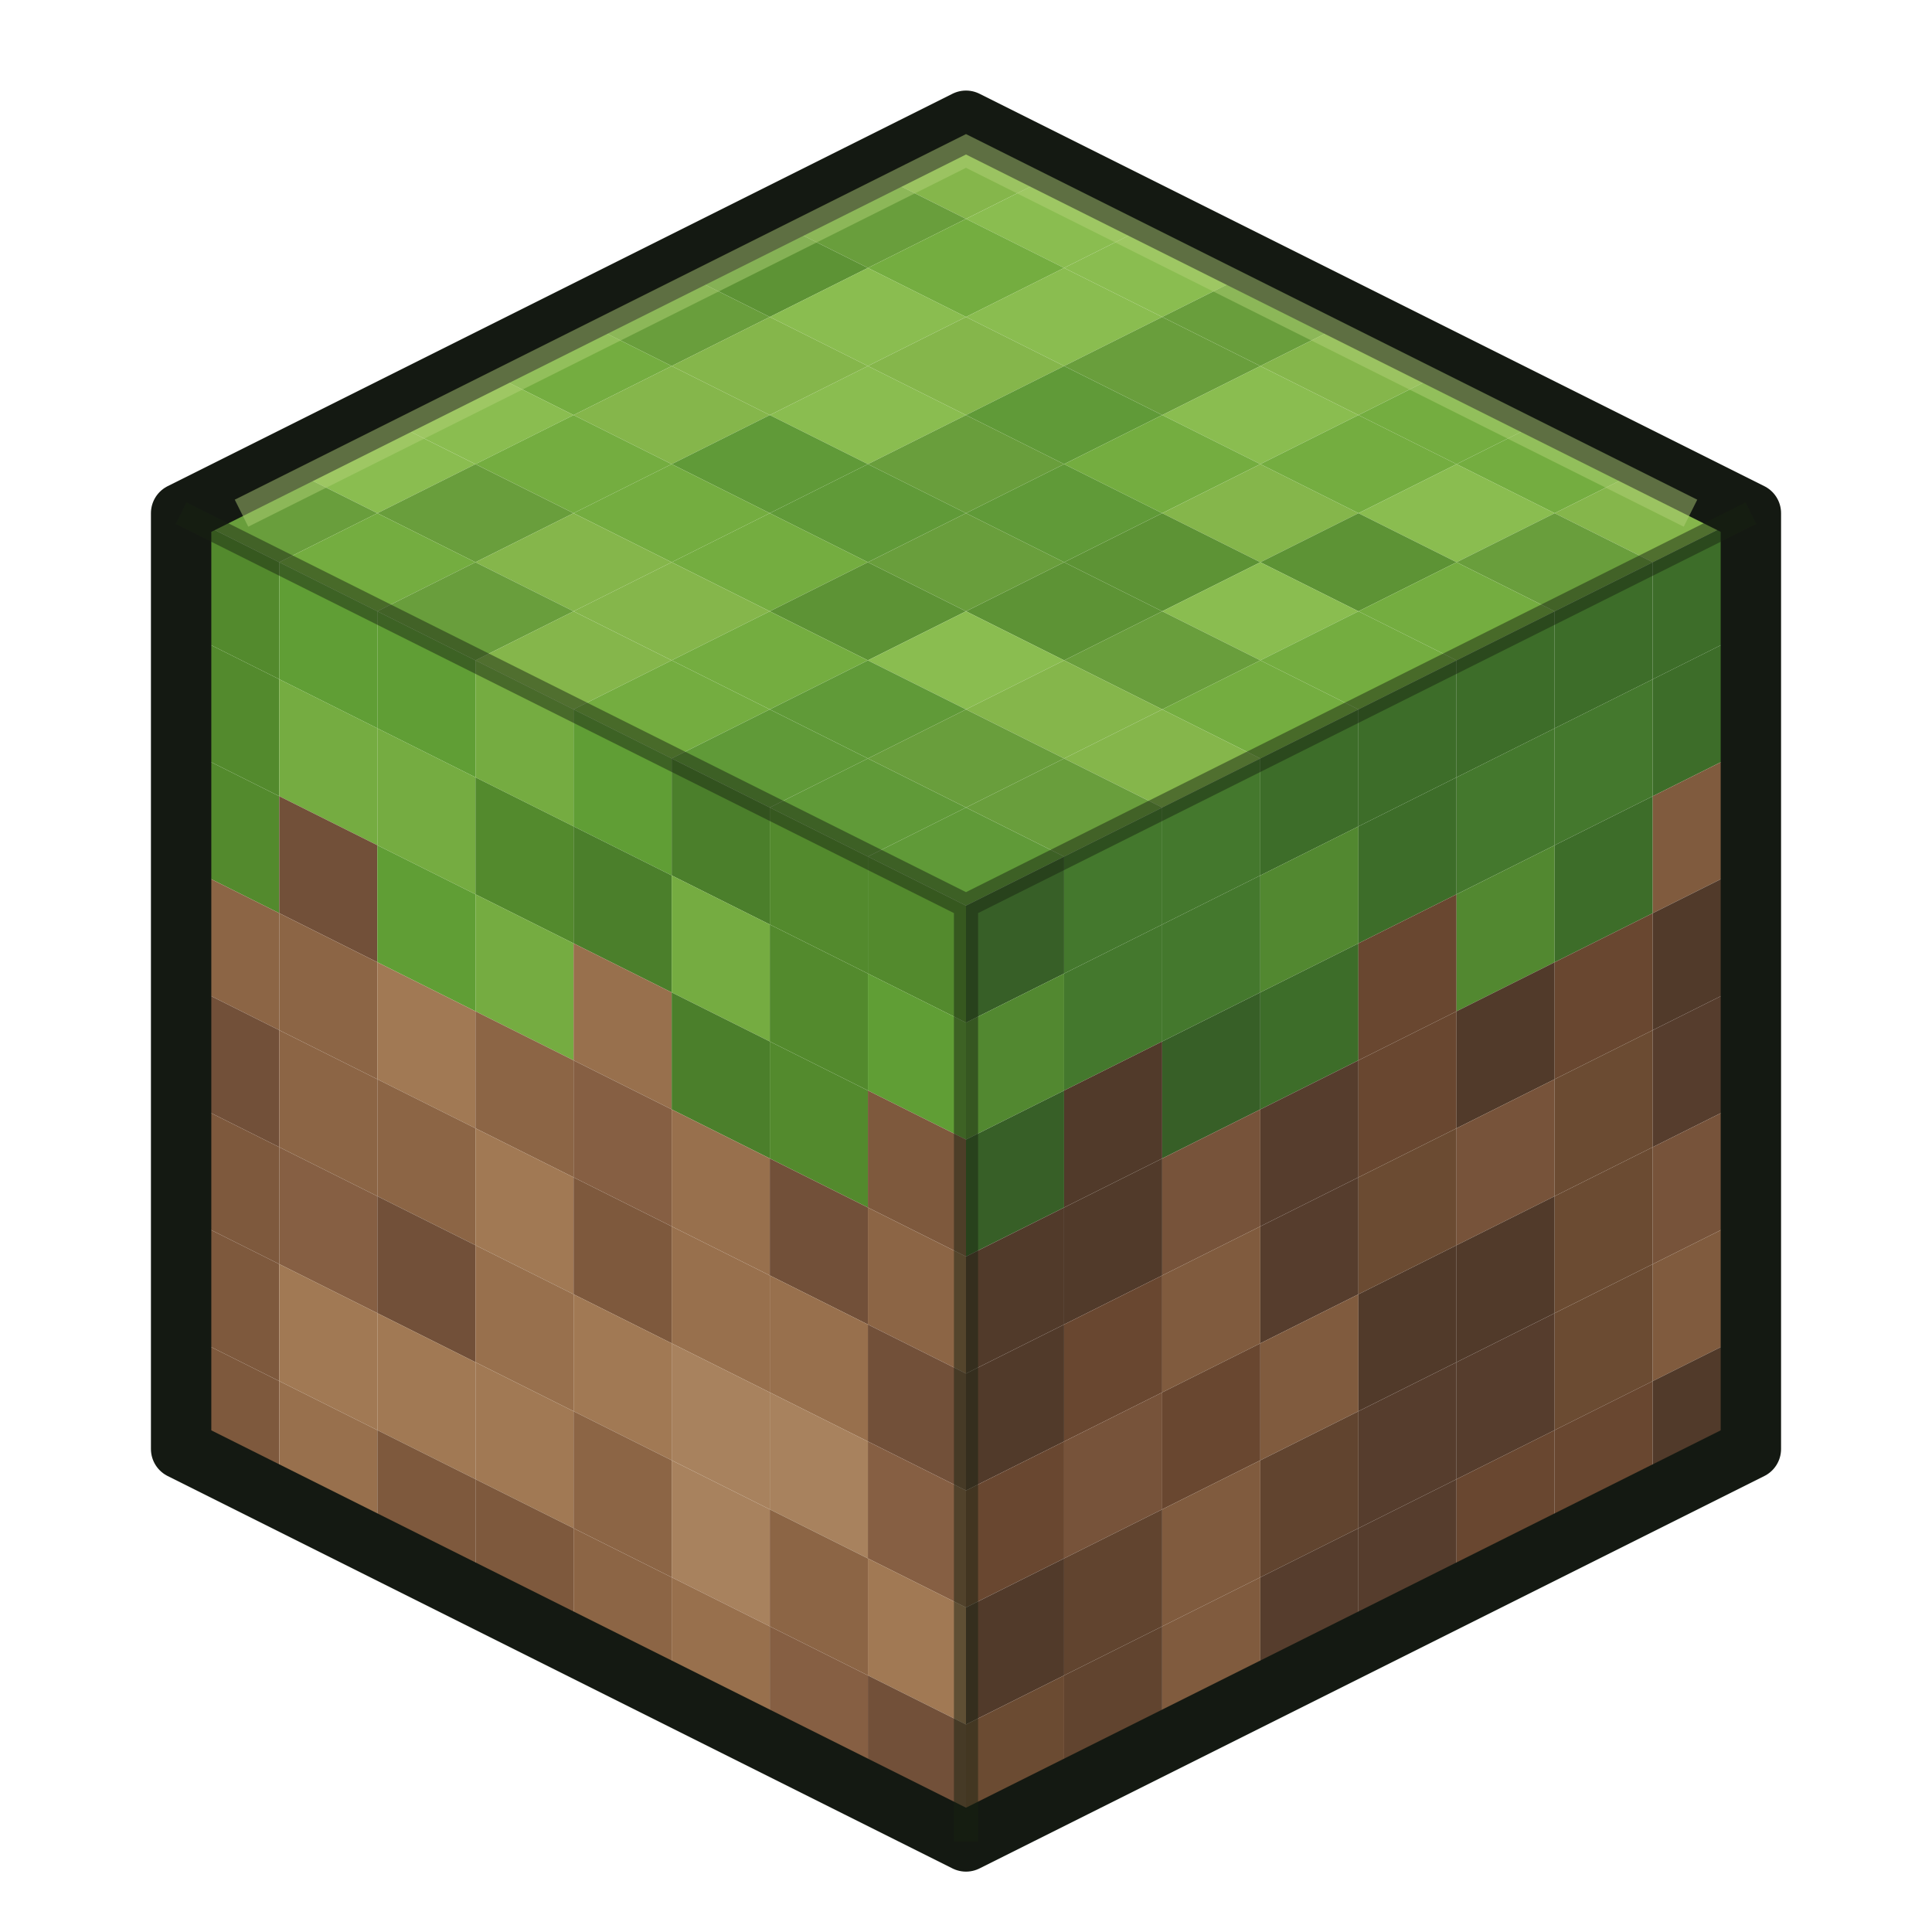
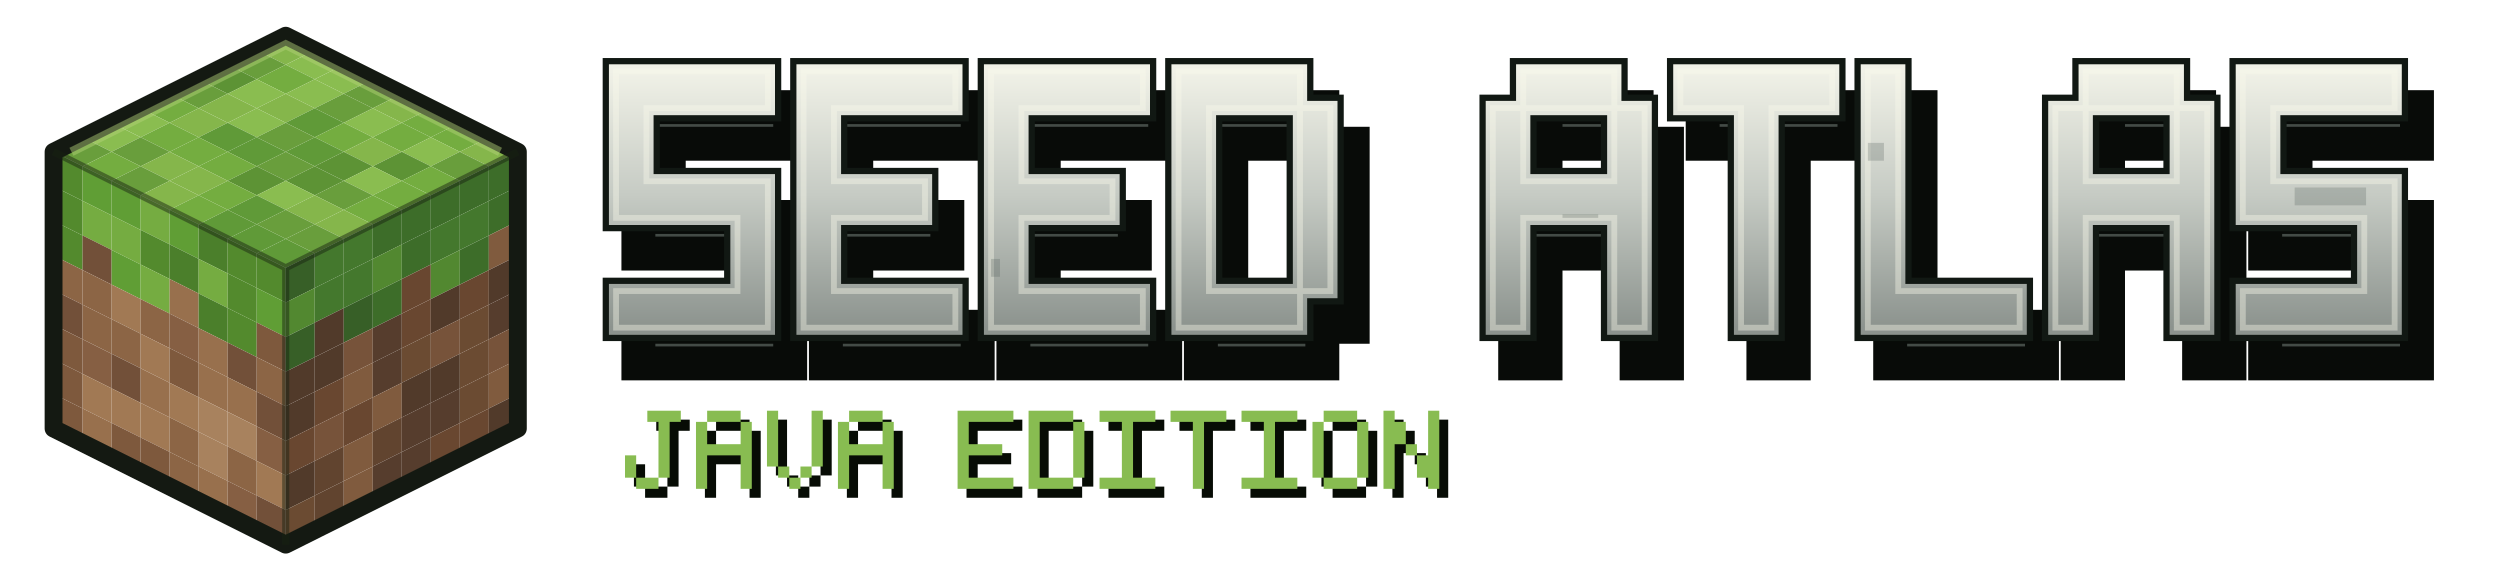
- <svg xmlns="http://www.w3.org/2000/svg" viewBox="0 0 64 64" role="img" aria-labelledby="icon-title">
+ <svg xmlns="http://www.w3.org/2000/svg" viewBox="0 0 280 64" role="img" aria-labelledby="logo-title">
+   <defs>
+     <linearGradient id="stone" x1="0" y1="0" x2="0" y2="1">
+       <stop stop-color="#f0f1e7" />
+       <stop offset=".48" stop-color="#c6cbc4" />
+       <stop offset="1" stop-color="#8c938e" />
+     </linearGradient>
+     <clipPath id="letter-face">
+       <path d="M69 8L86 8L86 12.1L72.4 12.1L72.4 20.3L86 20.3L86 36.7L69 36.7L69 32.6L82.6 32.6L82.6 24.4L69 24.4ZM90 8L107 8L107 12.1L93.4 12.1L93.4 20.3L103.6 20.3L103.6 24.4L93.4 24.4L93.4 32.6L107 32.6L107 36.7L90 36.7ZM111 8L128 8L128 12.1L114.4 12.1L114.4 20.3L124.6 20.3L124.6 24.4L114.4 24.4L114.4 32.6L128 32.6L128 36.7L111 36.7ZM132 8L145.6 8L145.6 12.1L149 12.1L149 32.6L145.6 32.6L145.6 36.7L132 36.7ZM135.4 12.1L135.4 32.6L145.6 32.6L145.6 12.1ZM170.6 8L180.8 8L180.8 12.1L184.2 12.1L184.2 36.7L180.8 36.7L180.8 24.4L170.6 24.4L170.6 36.7L167.2 36.7L167.2 12.1L170.6 12.1ZM170.6 12.1L170.6 20.3L180.8 20.3L180.8 12.1ZM188.2 8L205.2 8L205.2 12.1L198.4 12.1L198.4 36.7L195 36.7L195 12.1L188.2 12.1ZM209.2 8L212.6 8L212.6 32.6L226.2 32.6L226.2 36.7L209.2 36.7ZM233.6 8L243.8 8L243.8 12.1L247.2 12.1L247.2 36.7L243.8 36.7L243.8 24.4L233.6 24.4L233.6 36.7L230.2 36.7L230.2 12.1L233.6 12.1ZM233.6 12.1L233.6 20.3L243.8 20.3L243.8 12.1ZM251.2 8L268.2 8L268.2 12.1L254.6 12.1L254.6 20.3L268.2 20.3L268.2 36.7L251.2 36.7L251.2 32.6L264.8 32.6L264.8 24.4L251.2 24.4Z" fill-rule="evenodd" />
+     </clipPath>
+   </defs>
  <g shape-rendering="geometricPrecision">
    <polygon points="32,4 35.25,5.625 32,7.25 28.75,5.625" fill="#85b64b" />
    <polygon points="35.25,5.625 38.5,7.25 35.25,8.875 32,7.25" fill="#8abd50" />
    <polygon points="38.5,7.25 41.75,8.875 38.5,10.5 35.25,8.875" fill="#8abd50" />
    <polygon points="41.75,8.875 45,10.5 41.75,12.125 38.5,10.5" fill="#699e3c" />
    <polygon points="45,10.5 48.25,12.125 45,13.75 41.75,12.125" fill="#85b64b" />
    <polygon points="48.25,12.125 51.5,13.75 48.25,15.375 45,13.75" fill="#74ad40" />
    <polygon points="51.5,13.75 54.75,15.375 51.5,17 48.25,15.375" fill="#74ad40" />
    <polygon points="54.75,15.375 58,17 54.75,18.625 51.5,17" fill="#85b64b" />
    <polygon points="28.75,5.625 32,7.25 28.75,8.875 25.5,7.25" fill="#699e3c" />
    <polygon points="32,7.25 35.25,8.875 32,10.5 28.75,8.875" fill="#74ad40" />
    <polygon points="35.25,8.875 38.5,10.5 35.25,12.125 32,10.5" fill="#8abd50" />
    <polygon points="38.5,10.5 41.75,12.125 38.5,13.75 35.25,12.125" fill="#699e3c" />
    <polygon points="41.75,12.125 45,13.75 41.75,15.375 38.5,13.75" fill="#8abd50" />
    <polygon points="45,13.75 48.25,15.375 45,17 41.75,15.375" fill="#74ad40" />
    <polygon points="48.25,15.375 51.5,17 48.25,18.625 45,17" fill="#8abd50" />
    <polygon points="51.5,17 54.75,18.625 51.5,20.25 48.25,18.625" fill="#699e3c" />
    <polygon points="25.5,7.25 28.75,8.875 25.5,10.5 22.25,8.875" fill="#5d9335" />
    <polygon points="28.75,8.875 32,10.5 28.75,12.125 25.5,10.5" fill="#8abd50" />
    <polygon points="32,10.5 35.25,12.125 32,13.75 28.75,12.125" fill="#85b64b" />
    <polygon points="35.25,12.125 38.5,13.75 35.25,15.375 32,13.75" fill="#609a38" />
    <polygon points="38.5,13.75 41.75,15.375 38.5,17 35.25,15.375" fill="#74ad40" />
    <polygon points="41.75,15.375 45,17 41.75,18.625 38.5,17" fill="#85b64b" />
    <polygon points="45,17 48.25,18.625 45,20.25 41.75,18.625" fill="#5d9335" />
    <polygon points="48.25,18.625 51.5,20.25 48.25,21.875 45,20.25" fill="#74ad40" />
    <polygon points="22.25,8.875 25.5,10.5 22.25,12.125 19,10.5" fill="#699e3c" />
    <polygon points="25.5,10.5 28.75,12.125 25.5,13.75 22.25,12.125" fill="#85b64b" />
    <polygon points="28.75,12.125 32,13.75 28.75,15.375 25.5,13.75" fill="#8abd50" />
    <polygon points="32,13.75 35.25,15.375 32,17 28.75,15.375" fill="#699e3c" />
    <polygon points="35.25,15.375 38.5,17 35.25,18.625 32,17" fill="#609a38" />
    <polygon points="38.5,17 41.75,18.625 38.5,20.25 35.25,18.625" fill="#5d9335" />
    <polygon points="41.75,18.625 45,20.25 41.75,21.875 38.5,20.25" fill="#8abd50" />
    <polygon points="45,20.25 48.25,21.875 45,23.5 41.75,21.875" fill="#74ad40" />
    <polygon points="19,10.5 22.25,12.125 19,13.75 15.75,12.125" fill="#74ad40" />
    <polygon points="22.25,12.125 25.5,13.75 22.25,15.375 19,13.75" fill="#85b64b" />
    <polygon points="25.5,13.75 28.75,15.375 25.5,17 22.25,15.375" fill="#609a38" />
    <polygon points="28.75,15.375 32,17 28.75,18.625 25.5,17" fill="#609a38" />
    <polygon points="32,17 35.25,18.625 32,20.25 28.75,18.625" fill="#699e3c" />
    <polygon points="35.25,18.625 38.5,20.25 35.25,21.875 32,20.25" fill="#5d9335" />
    <polygon points="38.5,20.25 41.75,21.875 38.5,23.5 35.25,21.875" fill="#699e3c" />
    <polygon points="41.75,21.875 45,23.5 41.75,25.125 38.5,23.5" fill="#74ad40" />
    <polygon points="15.75,12.125 19,13.75 15.75,15.375 12.5,13.75" fill="#8abd50" />
    <polygon points="19,13.75 22.25,15.375 19,17 15.75,15.375" fill="#74ad40" />
    <polygon points="22.25,15.375 25.5,17 22.25,18.625 19,17" fill="#74ad40" />
    <polygon points="25.5,17 28.75,18.625 25.5,20.25 22.25,18.625" fill="#74ad40" />
    <polygon points="28.75,18.625 32,20.25 28.75,21.875 25.5,20.25" fill="#5d9335" />
    <polygon points="32,20.25 35.25,21.875 32,23.5 28.75,21.875" fill="#8abd50" />
    <polygon points="35.25,21.875 38.5,23.5 35.25,25.125 32,23.5" fill="#85b64b" />
    <polygon points="38.5,23.5 41.75,25.125 38.5,26.75 35.25,25.125" fill="#85b64b" />
    <polygon points="12.5,13.75 15.75,15.375 12.5,17 9.25,15.375" fill="#8abd50" />
    <polygon points="15.75,15.375 19,17 15.75,18.625 12.5,17" fill="#699e3c" />
    <polygon points="19,17 22.25,18.625 19,20.25 15.75,18.625" fill="#85b64b" />
    <polygon points="22.25,18.625 25.5,20.25 22.25,21.875 19,20.25" fill="#85b64b" />
    <polygon points="25.5,20.25 28.75,21.875 25.5,23.5 22.25,21.875" fill="#74ad40" />
    <polygon points="28.75,21.875 32,23.5 28.75,25.125 25.5,23.5" fill="#609a38" />
    <polygon points="32,23.5 35.25,25.125 32,26.75 28.75,25.125" fill="#699e3c" />
    <polygon points="35.25,25.125 38.5,26.75 35.25,28.375 32,26.75" fill="#699e3c" />
    <polygon points="9.25,15.375 12.5,17 9.25,18.625 6,17" fill="#699e3c" />
    <polygon points="12.5,17 15.75,18.625 12.5,20.25 9.25,18.625" fill="#74ad40" />
    <polygon points="15.75,18.625 19,20.25 15.75,21.875 12.5,20.25" fill="#699e3c" />
    <polygon points="19,20.25 22.25,21.875 19,23.5 15.75,21.875" fill="#85b64b" />
    <polygon points="22.25,21.875 25.5,23.5 22.25,25.125 19,23.5" fill="#74ad40" />
    <polygon points="25.5,23.5 28.75,25.125 25.5,26.75 22.25,25.125" fill="#609a38" />
    <polygon points="28.75,25.125 32,26.75 28.75,28.375 25.5,26.75" fill="#609a38" />
    <polygon points="32,26.75 35.25,28.375 32,30 28.75,28.375" fill="#609a38" />
    <polygon points="6,17 9.25,18.625 9.25,22.5 6,20.875" fill="#538a2d" />
    <polygon points="9.25,18.625 12.5,20.25 12.5,24.125 9.25,22.5" fill="#609e35" />
    <polygon points="12.5,20.25 15.75,21.875 15.75,25.75 12.5,24.125" fill="#609e35" />
    <polygon points="15.75,21.875 19,23.5 19,27.375 15.75,25.75" fill="#75ac41" />
    <polygon points="19,23.5 22.25,25.125 22.25,29 19,27.375" fill="#609e35" />
    <polygon points="22.25,25.125 25.5,26.75 25.5,30.625 22.25,29" fill="#4b7f2b" />
    <polygon points="25.5,26.75 28.75,28.375 28.75,32.25 25.5,30.625" fill="#538a2d" />
    <polygon points="28.75,28.375 32,30 32,33.875 28.75,32.25" fill="#538a2d" />
    <polygon points="6,20.875 9.25,22.5 9.25,26.375 6,24.75" fill="#538a2d" />
    <polygon points="9.25,22.5 12.5,24.125 12.5,28 9.25,26.375" fill="#75ac41" />
    <polygon points="12.5,24.125 15.75,25.75 15.75,29.625 12.5,28" fill="#75ac41" />
    <polygon points="15.75,25.75 19,27.375 19,31.25 15.75,29.625" fill="#538a2d" />
    <polygon points="19,27.375 22.25,29 22.25,32.875 19,31.25" fill="#4b7f2b" />
    <polygon points="22.25,29 25.5,30.625 25.5,34.5 22.25,32.875" fill="#75ac41" />
    <polygon points="25.5,30.625 28.75,32.25 28.75,36.125 25.5,34.5" fill="#538a2d" />
    <polygon points="28.75,32.25 32,33.875 32,37.75 28.75,36.125" fill="#609e35" />
    <polygon points="6,24.75 9.25,26.375 9.25,30.25 6,28.625" fill="#538a2d" />
    <polygon points="9.25,26.375 12.5,28 12.5,31.875 9.25,30.25" fill="#725039" />
    <polygon points="12.5,28 15.75,29.625 15.75,33.5 12.5,31.875" fill="#609e35" />
    <polygon points="15.75,29.625 19,31.25 19,35.125 15.75,33.5" fill="#75ac41" />
    <polygon points="19,31.25 22.25,32.875 22.25,36.75 19,35.125" fill="#98704d" />
    <polygon points="22.25,32.875 25.5,34.5 25.5,38.375 22.25,36.75" fill="#4b7f2b" />
    <polygon points="25.5,34.5 28.75,36.125 28.75,40 25.5,38.375" fill="#538a2d" />
    <polygon points="28.75,36.125 32,37.75 32,41.625 28.75,40" fill="#7e593d" />
    <polygon points="6,28.625 9.25,30.25 9.25,34.125 6,32.5" fill="#8c6545" />
    <polygon points="9.25,30.25 12.5,31.875 12.5,35.75 9.25,34.125" fill="#8c6545" />
    <polygon points="12.5,31.875 15.75,33.5 15.75,37.375 12.5,35.75" fill="#a17954" />
    <polygon points="15.75,33.5 19,35.125 19,39 15.75,37.375" fill="#8c6545" />
    <polygon points="19,35.125 22.25,36.75 22.25,40.625 19,39" fill="#865f43" />
    <polygon points="22.25,36.75 25.5,38.375 25.5,42.25 22.25,40.625" fill="#98704d" />
    <polygon points="25.5,38.375 28.75,40 28.75,43.875 25.5,42.25" fill="#725039" />
    <polygon points="28.75,40 32,41.625 32,45.5 28.75,43.875" fill="#8c6545" />
    <polygon points="6,32.5 9.25,34.125 9.25,38 6,36.375" fill="#725039" />
    <polygon points="9.25,34.125 12.5,35.75 12.5,39.625 9.25,38" fill="#8c6545" />
    <polygon points="12.5,35.75 15.75,37.375 15.75,41.25 12.5,39.625" fill="#8c6545" />
    <polygon points="15.75,37.375 19,39 19,42.875 15.75,41.25" fill="#a17954" />
    <polygon points="19,39 22.25,40.625 22.25,44.5 19,42.875" fill="#7e593d" />
    <polygon points="22.25,40.625 25.5,42.25 25.5,46.125 22.25,44.5" fill="#98704d" />
    <polygon points="25.5,42.25 28.75,43.875 28.75,47.75 25.5,46.125" fill="#98704d" />
    <polygon points="28.75,43.875 32,45.5 32,49.375 28.75,47.75" fill="#725039" />
    <polygon points="6,36.375 9.25,38 9.25,41.875 6,40.25" fill="#7e593d" />
    <polygon points="9.25,38 12.5,39.625 12.5,43.5 9.25,41.875" fill="#865f43" />
    <polygon points="12.5,39.625 15.75,41.25 15.75,45.125 12.5,43.5" fill="#725039" />
    <polygon points="15.75,41.25 19,42.875 19,46.75 15.75,45.125" fill="#98704d" />
    <polygon points="19,42.875 22.25,44.5 22.25,48.375 19,46.75" fill="#a17954" />
    <polygon points="22.25,44.5 25.5,46.125 25.5,50 22.25,48.375" fill="#a8825e" />
    <polygon points="25.5,46.125 28.75,47.75 28.75,51.625 25.5,50" fill="#a8825e" />
    <polygon points="28.75,47.75 32,49.375 32,53.25 28.75,51.625" fill="#865f43" />
    <polygon points="6,40.25 9.25,41.875 9.25,45.75 6,44.125" fill="#7e593d" />
    <polygon points="9.25,41.875 12.5,43.5 12.5,47.375 9.25,45.75" fill="#a17954" />
    <polygon points="12.5,43.5 15.75,45.125 15.75,49 12.5,47.375" fill="#a17954" />
    <polygon points="15.75,45.125 19,46.75 19,50.625 15.75,49" fill="#a17954" />
    <polygon points="19,46.75 22.25,48.375 22.25,52.25 19,50.625" fill="#8c6545" />
    <polygon points="22.25,48.375 25.5,50 25.5,53.875 22.25,52.25" fill="#a8825e" />
    <polygon points="25.5,50 28.75,51.625 28.75,55.5 25.5,53.875" fill="#8c6545" />
    <polygon points="28.75,51.625 32,53.25 32,57.125 28.75,55.5" fill="#a17954" />
    <polygon points="6,44.125 9.25,45.75 9.25,49.625 6,48" fill="#7e593d" />
    <polygon points="9.25,45.75 12.5,47.375 12.5,51.25 9.25,49.625" fill="#98704d" />
    <polygon points="12.5,47.375 15.75,49 15.75,52.875 12.5,51.25" fill="#7e593d" />
    <polygon points="15.75,49 19,50.625 19,54.5 15.75,52.875" fill="#7e593d" />
    <polygon points="19,50.625 22.25,52.25 22.25,56.125 19,54.5" fill="#8c6545" />
    <polygon points="22.25,52.25 25.5,53.875 25.5,57.75 22.25,56.125" fill="#98704d" />
    <polygon points="25.5,53.875 28.75,55.5 28.75,59.375 25.5,57.75" fill="#865f43" />
    <polygon points="28.75,55.5 32,57.125 32,61 28.75,59.375" fill="#725039" />
    <polygon points="32,30 35.25,28.375 35.25,32.25 32,33.875" fill="#375f27" />
    <polygon points="35.25,28.375 38.5,26.75 38.5,30.625 35.25,32.25" fill="#44782d" />
    <polygon points="38.5,26.75 41.75,25.125 41.75,29 38.5,30.625" fill="#44782d" />
    <polygon points="41.75,25.125 45,23.5 45,27.375 41.75,29" fill="#3d6d29" />
    <polygon points="45,23.5 48.25,21.875 48.25,25.75 45,27.375" fill="#3d6d29" />
    <polygon points="48.25,21.875 51.5,20.25 51.5,24.125 48.25,25.75" fill="#3d6d29" />
    <polygon points="51.5,20.25 54.75,18.625 54.75,22.5 51.5,24.125" fill="#3d6d29" />
    <polygon points="54.75,18.625 58,17 58,20.875 54.75,22.5" fill="#3d6d29" />
    <polygon points="32,33.875 35.25,32.25 35.25,36.125 32,37.75" fill="#528830" />
    <polygon points="35.25,32.25 38.5,30.625 38.5,34.5 35.25,36.125" fill="#44782d" />
    <polygon points="38.5,30.625 41.75,29 41.75,32.875 38.5,34.5" fill="#44782d" />
    <polygon points="41.75,29 45,27.375 45,31.25 41.75,32.875" fill="#528830" />
    <polygon points="45,27.375 48.25,25.75 48.25,29.625 45,31.25" fill="#3d6d29" />
    <polygon points="48.25,25.75 51.5,24.125 51.5,28 48.25,29.625" fill="#44782d" />
    <polygon points="51.5,24.125 54.75,22.5 54.75,26.375 51.5,28" fill="#44782d" />
    <polygon points="54.75,22.5 58,20.875 58,24.75 54.75,26.375" fill="#3d6d29" />
    <polygon points="32,37.75 35.25,36.125 35.25,40 32,41.625" fill="#375f27" />
    <polygon points="35.25,36.125 38.5,34.5 38.5,38.375 35.25,40" fill="#513a2a" />
    <polygon points="38.5,34.5 41.75,32.875 41.75,36.75 38.5,38.375" fill="#375f27" />
    <polygon points="41.75,32.875 45,31.25 45,35.125 41.75,36.75" fill="#3d6d29" />
    <polygon points="45,31.25 48.25,29.625 48.25,33.5 45,35.125" fill="#694730" />
    <polygon points="48.25,29.625 51.5,28 51.5,31.875 48.25,33.5" fill="#528830" />
    <polygon points="51.5,28 54.75,26.375 54.75,30.25 51.5,31.875" fill="#3d6d29" />
    <polygon points="54.75,26.375 58,24.75 58,28.625 54.75,30.25" fill="#805b3e" />
    <polygon points="32,41.625 35.25,40 35.25,43.875 32,45.5" fill="#513a2a" />
    <polygon points="35.25,40 38.5,38.375 38.5,42.25 35.25,43.875" fill="#513a2a" />
    <polygon points="38.5,38.375 41.75,36.75 41.75,40.625 38.5,42.25" fill="#77533a" />
    <polygon points="41.75,36.75 45,35.125 45,39 41.75,40.625" fill="#563d2d" />
    <polygon points="45,35.125 48.25,33.5 48.25,37.375 45,39" fill="#694730" />
    <polygon points="48.25,33.5 51.5,31.875 51.5,35.75 48.25,37.375" fill="#513a2a" />
    <polygon points="51.5,31.875 54.75,30.25 54.75,34.125 51.5,35.75" fill="#694730" />
    <polygon points="54.75,30.25 58,28.625 58,32.5 54.75,34.125" fill="#513a2a" />
    <polygon points="32,45.5 35.25,43.875 35.25,47.75 32,49.375" fill="#513a2a" />
    <polygon points="35.25,43.875 38.5,42.25 38.5,46.125 35.25,47.75" fill="#694730" />
    <polygon points="38.5,42.25 41.75,40.625 41.75,44.5 38.5,46.125" fill="#805b3e" />
    <polygon points="41.75,40.625 45,39 45,42.875 41.75,44.5" fill="#563d2d" />
    <polygon points="45,39 48.25,37.375 48.25,41.25 45,42.875" fill="#6b4b32" />
    <polygon points="48.25,37.375 51.5,35.75 51.5,39.625 48.25,41.25" fill="#77533a" />
    <polygon points="51.5,35.75 54.75,34.125 54.75,38 51.5,39.625" fill="#6b4b32" />
    <polygon points="54.75,34.125 58,32.5 58,36.375 54.75,38" fill="#563d2d" />
    <polygon points="32,49.375 35.25,47.75 35.25,51.625 32,53.25" fill="#694730" />
    <polygon points="35.25,47.75 38.5,46.125 38.5,50 35.25,51.625" fill="#77533a" />
    <polygon points="38.5,46.125 41.75,44.5 41.75,48.375 38.5,50" fill="#694730" />
    <polygon points="41.75,44.5 45,42.875 45,46.75 41.75,48.375" fill="#805b3e" />
    <polygon points="45,42.875 48.25,41.25 48.25,45.125 45,46.75" fill="#513a2a" />
    <polygon points="48.25,41.25 51.5,39.625 51.5,43.5 48.25,45.125" fill="#513a2a" />
    <polygon points="51.5,39.625 54.75,38 54.75,41.875 51.5,43.5" fill="#6b4b32" />
    <polygon points="54.75,38 58,36.375 58,40.25 54.75,41.875" fill="#77533a" />
    <polygon points="32,53.25 35.25,51.625 35.25,55.5 32,57.125" fill="#513a2a" />
    <polygon points="35.25,51.625 38.5,50 38.5,53.875 35.25,55.5" fill="#61442f" />
    <polygon points="38.5,50 41.75,48.375 41.75,52.25 38.5,53.875" fill="#805b3e" />
    <polygon points="41.75,48.375 45,46.75 45,50.625 41.75,52.25" fill="#61442f" />
    <polygon points="45,46.75 48.25,45.125 48.25,49 45,50.625" fill="#563d2d" />
    <polygon points="48.25,45.125 51.5,43.5 51.5,47.375 48.25,49" fill="#563d2d" />
    <polygon points="51.5,43.5 54.75,41.875 54.75,45.75 51.5,47.375" fill="#6b4b32" />
    <polygon points="54.75,41.875 58,40.25 58,44.125 54.75,45.75" fill="#805b3e" />
    <polygon points="32,57.125 35.25,55.5 35.25,59.375 32,61" fill="#6b4b32" />
    <polygon points="35.25,55.5 38.5,53.875 38.5,57.75 35.25,59.375" fill="#61442f" />
    <polygon points="38.5,53.875 41.75,52.25 41.75,56.125 38.5,57.75" fill="#805b3e" />
    <polygon points="41.75,52.25 45,50.625 45,54.5 41.75,56.125" fill="#563d2d" />
    <polygon points="45,50.625 48.25,49 48.25,52.875 45,54.5" fill="#563d2d" />
    <polygon points="48.25,49 51.5,47.375 51.5,51.25 48.25,52.875" fill="#694730" />
    <polygon points="51.5,47.375 54.75,45.75 54.75,49.625 51.5,51.25" fill="#694730" />
    <polygon points="54.75,45.75 58,44.125 58,48 54.75,49.625" fill="#513a2a" />
    <path d="M32 4 58 17V48L32 61 6 48V17Z" fill="none" stroke="#141912" stroke-width="2" stroke-linejoin="round" />
    <path d="M6 17 32 30 58 17M32 30V61" fill="none" stroke="#172312" stroke-opacity=".48" stroke-width=".8" />
    <path d="M8 17 32 5 56 17" fill="none" stroke="#b5d47a" stroke-opacity=".46" stroke-width="1" />
  </g>
+   <path d="M69 8L86 8L86 12.1L72.4 12.1L72.4 20.3L86 20.3L86 36.7L69 36.7L69 32.6L82.6 32.6L82.6 24.4L69 24.4ZM90 8L107 8L107 12.1L93.4 12.1L93.4 20.3L103.6 20.3L103.6 24.4L93.4 24.4L93.4 32.6L107 32.6L107 36.7L90 36.7ZM111 8L128 8L128 12.1L114.4 12.1L114.4 20.3L124.6 20.3L124.6 24.4L114.4 24.4L114.4 32.6L128 32.6L128 36.7L111 36.7ZM132 8L145.6 8L145.6 12.1L149 12.1L149 32.6L145.6 32.6L145.6 36.7L132 36.7ZM135.4 12.1L135.4 32.6L145.6 32.6L145.6 12.1ZM170.6 8L180.8 8L180.8 12.1L184.2 12.1L184.2 36.7L180.8 36.7L180.8 24.4L170.6 24.4L170.6 36.7L167.2 36.7L167.2 12.1L170.6 12.1ZM170.6 12.1L170.6 20.3L180.8 20.3L180.8 12.1ZM188.2 8L205.2 8L205.2 12.1L198.4 12.1L198.4 36.7L195 36.7L195 12.1L188.2 12.1ZM209.2 8L212.6 8L212.6 32.6L226.2 32.6L226.2 36.7L209.2 36.7ZM233.6 8L243.8 8L243.8 12.1L247.2 12.1L247.2 36.7L243.8 36.7L243.8 24.4L233.6 24.4L233.6 36.7L230.2 36.7L230.2 12.1L233.6 12.1ZM233.6 12.1L233.6 20.3L243.8 20.3L243.8 12.1ZM251.2 8L268.2 8L268.2 12.1L254.6 12.1L254.6 20.3L268.2 20.3L268.2 36.7L251.2 36.7L251.2 32.6L264.8 32.6L264.8 24.4L251.2 24.4Z" fill-rule="evenodd" transform="translate(2.5 4)" fill="#434b46" stroke="#080b08" stroke-width="3.8" stroke-linejoin="miter" />
+   <path d="M69 8L86 8L86 12.1L72.4 12.1L72.4 20.3L86 20.3L86 36.7L69 36.7L69 32.6L82.6 32.6L82.6 24.4L69 24.4ZM90 8L107 8L107 12.1L93.4 12.1L93.4 20.3L103.6 20.3L103.6 24.4L93.4 24.4L93.4 32.6L107 32.6L107 36.7L90 36.7ZM111 8L128 8L128 12.1L114.4 12.1L114.4 20.3L124.6 20.3L124.6 24.4L114.4 24.4L114.4 32.6L128 32.6L128 36.7L111 36.7ZM132 8L145.6 8L145.6 12.1L149 12.1L149 32.6L145.6 32.6L145.6 36.7L132 36.7ZM135.4 12.1L135.4 32.6L145.6 32.6L145.6 12.1ZM170.6 8L180.8 8L180.8 12.1L184.2 12.1L184.2 36.7L180.8 36.7L180.8 24.4L170.6 24.4L170.6 36.7L167.2 36.7L167.2 12.1L170.6 12.1ZM170.6 12.1L170.6 20.3L180.8 20.3L180.8 12.1ZM188.2 8L205.2 8L205.2 12.1L198.4 12.1L198.4 36.7L195 36.7L195 12.1L188.2 12.1ZM209.2 8L212.6 8L212.6 32.6L226.2 32.6L226.2 36.7L209.2 36.7ZM233.6 8L243.8 8L243.8 12.1L247.2 12.1L247.2 36.7L243.8 36.7L243.8 24.4L233.6 24.4L233.6 36.7L230.2 36.7L230.2 12.1L233.6 12.1ZM233.6 12.1L233.6 20.3L243.8 20.3L243.8 12.1ZM251.2 8L268.2 8L268.2 12.1L254.6 12.1L254.6 20.3L268.2 20.3L268.2 36.7L251.2 36.7L251.2 32.6L264.8 32.6L264.8 24.4L251.2 24.4Z" fill-rule="evenodd" fill="#111813" stroke="#111813" stroke-width="3" stroke-linejoin="miter" />
+   <path d="M69 8L86 8L86 12.1L72.4 12.1L72.4 20.3L86 20.3L86 36.7L69 36.7L69 32.6L82.6 32.6L82.6 24.4L69 24.4ZM90 8L107 8L107 12.1L93.4 12.1L93.4 20.3L103.6 20.3L103.6 24.4L93.4 24.4L93.4 32.6L107 32.6L107 36.7L90 36.7ZM111 8L128 8L128 12.1L114.4 12.1L114.4 20.3L124.6 20.3L124.6 24.4L114.4 24.4L114.4 32.6L128 32.6L128 36.7L111 36.7ZM132 8L145.6 8L145.6 12.1L149 12.1L149 32.6L145.6 32.6L145.6 36.7L132 36.7ZM135.4 12.1L135.4 32.6L145.6 32.6L145.6 12.1ZM170.6 8L180.8 8L180.8 12.1L184.2 12.1L184.2 36.7L180.8 36.7L180.8 24.4L170.6 24.4L170.6 36.7L167.2 36.7L167.2 12.1L170.6 12.1ZM170.6 12.1L170.6 20.3L180.8 20.3L180.8 12.1ZM188.2 8L205.2 8L205.2 12.1L198.4 12.1L198.4 36.7L195 36.7L195 12.1L188.2 12.1ZM209.2 8L212.6 8L212.6 32.6L226.2 32.6L226.2 36.7L209.2 36.7ZM233.6 8L243.8 8L243.8 12.1L247.2 12.1L247.2 36.7L243.8 36.7L243.8 24.4L233.6 24.4L233.6 36.7L230.2 36.7L230.2 12.1L233.6 12.1ZM233.6 12.1L233.6 20.3L243.8 20.3L243.8 12.1ZM251.2 8L268.2 8L268.2 12.1L254.6 12.1L254.6 20.3L268.2 20.3L268.2 36.7L251.2 36.7L251.2 32.6L264.8 32.6L264.8 24.4L251.2 24.4Z" fill-rule="evenodd" fill="url(#stone)" stroke="url(#stone)" stroke-width="1.6" stroke-linejoin="miter" />
+   <path d="M69 8L86 8L86 12.1L72.4 12.1L72.4 20.3L86 20.3L86 36.7L69 36.7L69 32.6L82.6 32.6L82.6 24.4L69 24.4ZM90 8L107 8L107 12.1L93.4 12.1L93.4 20.3L103.6 20.3L103.6 24.4L93.4 24.4L93.4 32.6L107 32.6L107 36.7L90 36.7ZM111 8L128 8L128 12.1L114.4 12.1L114.4 20.3L124.6 20.3L124.6 24.4L114.4 24.4L114.4 32.6L128 32.6L128 36.7L111 36.7ZM132 8L145.6 8L145.6 12.1L149 12.1L149 32.6L145.6 32.6L145.6 36.7L132 36.7ZM135.4 12.1L135.4 32.6L145.6 32.6L145.6 12.1ZM170.6 8L180.8 8L180.8 12.1L184.2 12.1L184.2 36.7L180.8 36.7L180.8 24.4L170.6 24.4L170.6 36.7L167.2 36.7L167.2 12.1L170.6 12.1ZM170.6 12.1L170.6 20.3L180.8 20.3L180.8 12.1ZM188.2 8L205.2 8L205.2 12.1L198.4 12.1L198.4 36.7L195 36.7L195 12.1L188.2 12.1ZM209.2 8L212.6 8L212.6 32.6L226.2 32.6L226.2 36.7L209.2 36.7ZM233.6 8L243.8 8L243.8 12.1L247.2 12.1L247.2 36.7L243.8 36.7L243.8 24.4L233.6 24.4L233.6 36.7L230.2 36.7L230.2 12.1L233.6 12.1ZM233.6 12.1L233.6 20.3L243.8 20.3L243.8 12.1ZM251.2 8L268.2 8L268.2 12.1L254.6 12.1L254.6 20.3L268.2 20.3L268.2 36.7L251.2 36.7L251.2 32.6L264.8 32.6L264.8 24.4L251.2 24.4Z" fill-rule="evenodd" fill="none" stroke="#fafbeb" stroke-opacity=".4" stroke-width=".65" />
+   <g clip-path="url(#letter-face)" opacity=".25">
+     <path d="M75 15h6v2h-6Z" fill="#4d5652" />
+     <path d="M104 29h8v2h-8Z" fill="#4d5652" />
+     <path d="M125 18h5v2h-5Z" fill="#4d5652" />
+     <path d="M148 33h7v2h-7Z" fill="#4d5652" />
+     <path d="M175 24h4v2h-4Z" fill="#4d5652" />
+     <path d="M202 16h9v2h-9Z" fill="#4d5652" />
+     <path d="M224 29h6v2h-6Z" fill="#4d5652" />
+     <path d="M257 21h8v2h-8Z" fill="#4d5652" />
+   </g>
+   <path d="M72.5 46h3.75v1.25h-3.75ZM73.75 47.25h1.25v1.25h-1.25ZM73.75 48.5h1.25v1.25h-1.25ZM73.75 49.75h1.25v1.25h-1.25ZM70 51h1.25v1.25h-1.25ZM73.75 51h1.25v1.25h-1.25ZM70 52.25h1.25v1.25h-1.25ZM73.75 52.25h1.25v1.25h-1.25ZM71.25 53.5h2.5v1.25h-2.5ZM79.2 46h3.75v1.25h-3.75ZM77.95 47.25h1.25v1.25h-1.25ZM82.95 47.25h1.25v1.25h-1.25ZM77.95 48.5h1.25v1.25h-1.25ZM82.95 48.5h1.25v1.25h-1.25ZM77.95 49.75h6.25v1.25h-6.25ZM77.95 51h1.25v1.25h-1.25ZM82.95 51h1.25v1.25h-1.25ZM77.95 52.25h1.25v1.25h-1.25ZM82.95 52.25h1.25v1.25h-1.25ZM77.95 53.5h1.25v1.25h-1.25ZM82.95 53.5h1.25v1.25h-1.25ZM85.9 46h1.25v1.25h-1.25ZM90.9 46h1.25v1.25h-1.25ZM85.9 47.25h1.25v1.25h-1.25ZM90.9 47.25h1.25v1.25h-1.25ZM85.9 48.5h1.25v1.25h-1.25ZM90.9 48.5h1.25v1.25h-1.25ZM85.9 49.75h1.25v1.25h-1.25ZM90.9 49.75h1.25v1.25h-1.25ZM85.9 51h1.25v1.25h-1.25ZM90.9 51h1.25v1.25h-1.25ZM87.15 52.25h1.25v1.25h-1.25ZM89.65 52.25h1.25v1.25h-1.25ZM88.4 53.5h1.25v1.25h-1.25ZM95.1 46h3.75v1.25h-3.75ZM93.85 47.25h1.25v1.25h-1.25ZM98.85 47.25h1.25v1.25h-1.25ZM93.85 48.5h1.25v1.25h-1.25ZM98.85 48.5h1.25v1.25h-1.25ZM93.85 49.75h6.25v1.25h-6.25ZM93.85 51h1.25v1.25h-1.25ZM98.85 51h1.25v1.25h-1.25ZM93.85 52.25h1.25v1.25h-1.25ZM98.85 52.25h1.25v1.25h-1.25ZM93.85 53.5h1.25v1.25h-1.25ZM98.85 53.5h1.25v1.25h-1.25ZM107.25 46h6.25v1.25h-6.25ZM107.25 47.25h1.25v1.25h-1.25ZM107.25 48.5h1.25v1.25h-1.25ZM107.25 49.75h5v1.25h-5ZM107.25 51h1.25v1.25h-1.25ZM107.25 52.25h1.25v1.25h-1.25ZM107.25 53.5h6.25v1.25h-6.25ZM115.2 46h5v1.25h-5ZM115.2 47.25h1.25v1.25h-1.25ZM120.2 47.25h1.25v1.25h-1.25ZM115.2 48.5h1.25v1.25h-1.25ZM120.2 48.5h1.25v1.25h-1.25ZM115.2 49.75h1.25v1.25h-1.25ZM120.2 49.75h1.25v1.25h-1.25ZM115.2 51h1.25v1.25h-1.25ZM120.2 51h1.25v1.25h-1.25ZM115.2 52.25h1.25v1.25h-1.25ZM120.2 52.25h1.25v1.25h-1.25ZM115.2 53.5h5v1.25h-5ZM123.15 46h6.25v1.25h-6.25ZM125.65 47.25h1.25v1.25h-1.25ZM125.65 48.5h1.25v1.25h-1.25ZM125.65 49.75h1.25v1.25h-1.25ZM125.65 51h1.25v1.25h-1.25ZM125.65 52.25h1.25v1.25h-1.25ZM123.15 53.5h6.25v1.25h-6.25ZM131.1 46h6.25v1.25h-6.25ZM133.6 47.25h1.25v1.25h-1.25ZM133.6 48.5h1.25v1.25h-1.25ZM133.6 49.75h1.25v1.25h-1.25ZM133.6 51h1.25v1.25h-1.25ZM133.6 52.25h1.25v1.25h-1.25ZM133.6 53.5h1.25v1.25h-1.25ZM139.05 46h6.25v1.25h-6.25ZM141.55 47.25h1.25v1.25h-1.25ZM141.55 48.5h1.25v1.25h-1.25ZM141.55 49.75h1.25v1.25h-1.25ZM141.55 51h1.25v1.25h-1.25ZM141.55 52.25h1.25v1.25h-1.25ZM139.05 53.5h6.25v1.25h-6.25ZM148.25 46h3.75v1.25h-3.75ZM147 47.25h1.25v1.25h-1.25ZM152 47.25h1.25v1.25h-1.25ZM147 48.5h1.25v1.25h-1.25ZM152 48.5h1.25v1.25h-1.25ZM147 49.75h1.25v1.25h-1.25ZM152 49.75h1.25v1.25h-1.25ZM147 51h1.25v1.25h-1.25ZM152 51h1.25v1.25h-1.25ZM147 52.25h1.25v1.25h-1.25ZM152 52.25h1.25v1.25h-1.25ZM148.25 53.5h3.75v1.25h-3.75ZM154.95 46h1.25v1.25h-1.25ZM159.95 46h1.25v1.25h-1.25ZM154.95 47.25h2.5v1.25h-2.5ZM159.95 47.25h1.25v1.25h-1.25ZM154.95 48.5h2.5v1.25h-2.5ZM159.95 48.5h1.25v1.25h-1.25ZM154.95 49.75h1.25v1.25h-1.25ZM157.45 49.75h1.25v1.25h-1.25ZM159.95 49.75h1.25v1.25h-1.25ZM154.95 51h1.25v1.25h-1.25ZM158.7 51h2.5v1.25h-2.5ZM154.95 52.25h1.25v1.25h-1.25ZM158.7 52.25h2.5v1.25h-2.5ZM154.95 53.5h1.25v1.25h-1.25ZM159.95 53.5h1.25v1.25h-1.25Z" transform="translate(1 1)" fill="#070c05" />
+   <path d="M72.5 46h3.75v1.25h-3.75ZM73.75 47.25h1.25v1.25h-1.25ZM73.75 48.5h1.25v1.25h-1.25ZM73.75 49.75h1.25v1.25h-1.25ZM70 51h1.25v1.25h-1.25ZM73.75 51h1.25v1.25h-1.25ZM70 52.25h1.25v1.25h-1.25ZM73.75 52.25h1.25v1.25h-1.25ZM71.25 53.5h2.5v1.25h-2.5ZM79.2 46h3.75v1.25h-3.75ZM77.95 47.25h1.25v1.25h-1.25ZM82.95 47.25h1.25v1.25h-1.25ZM77.95 48.5h1.25v1.25h-1.25ZM82.95 48.5h1.25v1.25h-1.25ZM77.95 49.75h6.25v1.25h-6.25ZM77.95 51h1.25v1.25h-1.25ZM82.95 51h1.25v1.25h-1.25ZM77.95 52.25h1.25v1.25h-1.25ZM82.95 52.25h1.25v1.25h-1.25ZM77.95 53.5h1.25v1.25h-1.25ZM82.95 53.5h1.25v1.25h-1.25ZM85.9 46h1.25v1.25h-1.25ZM90.9 46h1.25v1.25h-1.25ZM85.9 47.25h1.25v1.25h-1.25ZM90.9 47.25h1.25v1.25h-1.25ZM85.9 48.5h1.25v1.25h-1.25ZM90.9 48.5h1.25v1.25h-1.25ZM85.9 49.75h1.25v1.25h-1.25ZM90.9 49.75h1.25v1.25h-1.25ZM85.9 51h1.25v1.25h-1.25ZM90.9 51h1.25v1.25h-1.25ZM87.15 52.25h1.25v1.25h-1.25ZM89.65 52.25h1.25v1.25h-1.25ZM88.4 53.5h1.25v1.25h-1.25ZM95.1 46h3.75v1.25h-3.75ZM93.85 47.25h1.25v1.25h-1.25ZM98.85 47.25h1.25v1.25h-1.25ZM93.85 48.5h1.25v1.25h-1.25ZM98.85 48.5h1.25v1.25h-1.25ZM93.85 49.75h6.25v1.25h-6.25ZM93.85 51h1.25v1.25h-1.25ZM98.85 51h1.25v1.25h-1.25ZM93.85 52.25h1.25v1.25h-1.25ZM98.85 52.25h1.25v1.25h-1.25ZM93.85 53.5h1.25v1.25h-1.25ZM98.85 53.5h1.25v1.25h-1.25ZM107.25 46h6.25v1.25h-6.25ZM107.25 47.25h1.25v1.25h-1.25ZM107.25 48.5h1.25v1.25h-1.25ZM107.25 49.75h5v1.25h-5ZM107.25 51h1.25v1.25h-1.25ZM107.25 52.25h1.25v1.25h-1.25ZM107.25 53.5h6.25v1.25h-6.25ZM115.2 46h5v1.25h-5ZM115.2 47.25h1.25v1.25h-1.25ZM120.2 47.25h1.25v1.25h-1.25ZM115.2 48.5h1.25v1.25h-1.25ZM120.2 48.5h1.25v1.25h-1.25ZM115.2 49.75h1.25v1.25h-1.25ZM120.2 49.75h1.25v1.25h-1.25ZM115.2 51h1.25v1.25h-1.25ZM120.2 51h1.25v1.25h-1.25ZM115.2 52.25h1.25v1.25h-1.25ZM120.2 52.25h1.25v1.25h-1.25ZM115.2 53.5h5v1.25h-5ZM123.15 46h6.25v1.25h-6.25ZM125.65 47.25h1.25v1.25h-1.25ZM125.65 48.5h1.25v1.25h-1.25ZM125.65 49.75h1.25v1.25h-1.25ZM125.65 51h1.25v1.25h-1.25ZM125.65 52.25h1.25v1.25h-1.25ZM123.15 53.5h6.25v1.25h-6.25ZM131.1 46h6.25v1.25h-6.25ZM133.6 47.25h1.25v1.25h-1.25ZM133.6 48.5h1.25v1.25h-1.25ZM133.6 49.75h1.25v1.25h-1.25ZM133.6 51h1.25v1.25h-1.25ZM133.6 52.25h1.25v1.25h-1.25ZM133.6 53.5h1.25v1.25h-1.25ZM139.05 46h6.25v1.25h-6.25ZM141.55 47.25h1.25v1.25h-1.25ZM141.55 48.5h1.25v1.25h-1.25ZM141.55 49.75h1.25v1.25h-1.25ZM141.55 51h1.25v1.25h-1.25ZM141.55 52.25h1.25v1.25h-1.25ZM139.05 53.5h6.25v1.25h-6.25ZM148.25 46h3.75v1.25h-3.75ZM147 47.25h1.25v1.25h-1.25ZM152 47.25h1.25v1.25h-1.25ZM147 48.5h1.25v1.25h-1.25ZM152 48.5h1.25v1.25h-1.25ZM147 49.75h1.25v1.25h-1.25ZM152 49.75h1.25v1.25h-1.25ZM147 51h1.25v1.25h-1.25ZM152 51h1.25v1.25h-1.25ZM147 52.25h1.25v1.25h-1.25ZM152 52.25h1.25v1.25h-1.25ZM148.25 53.5h3.75v1.25h-3.75ZM154.95 46h1.25v1.25h-1.25ZM159.95 46h1.25v1.25h-1.25ZM154.95 47.25h2.5v1.25h-2.5ZM159.95 47.25h1.25v1.25h-1.25ZM154.95 48.5h2.5v1.25h-2.5ZM159.95 48.5h1.25v1.25h-1.25ZM154.95 49.75h1.25v1.25h-1.25ZM157.45 49.75h1.25v1.25h-1.25ZM159.95 49.75h1.25v1.25h-1.25ZM154.95 51h1.25v1.25h-1.25ZM158.7 51h2.5v1.25h-2.5ZM154.95 52.25h1.25v1.25h-1.25ZM158.7 52.25h2.5v1.25h-2.5ZM154.95 53.5h1.25v1.25h-1.25ZM159.95 53.5h1.25v1.25h-1.25Z" fill="#88bc51" />
</svg>
